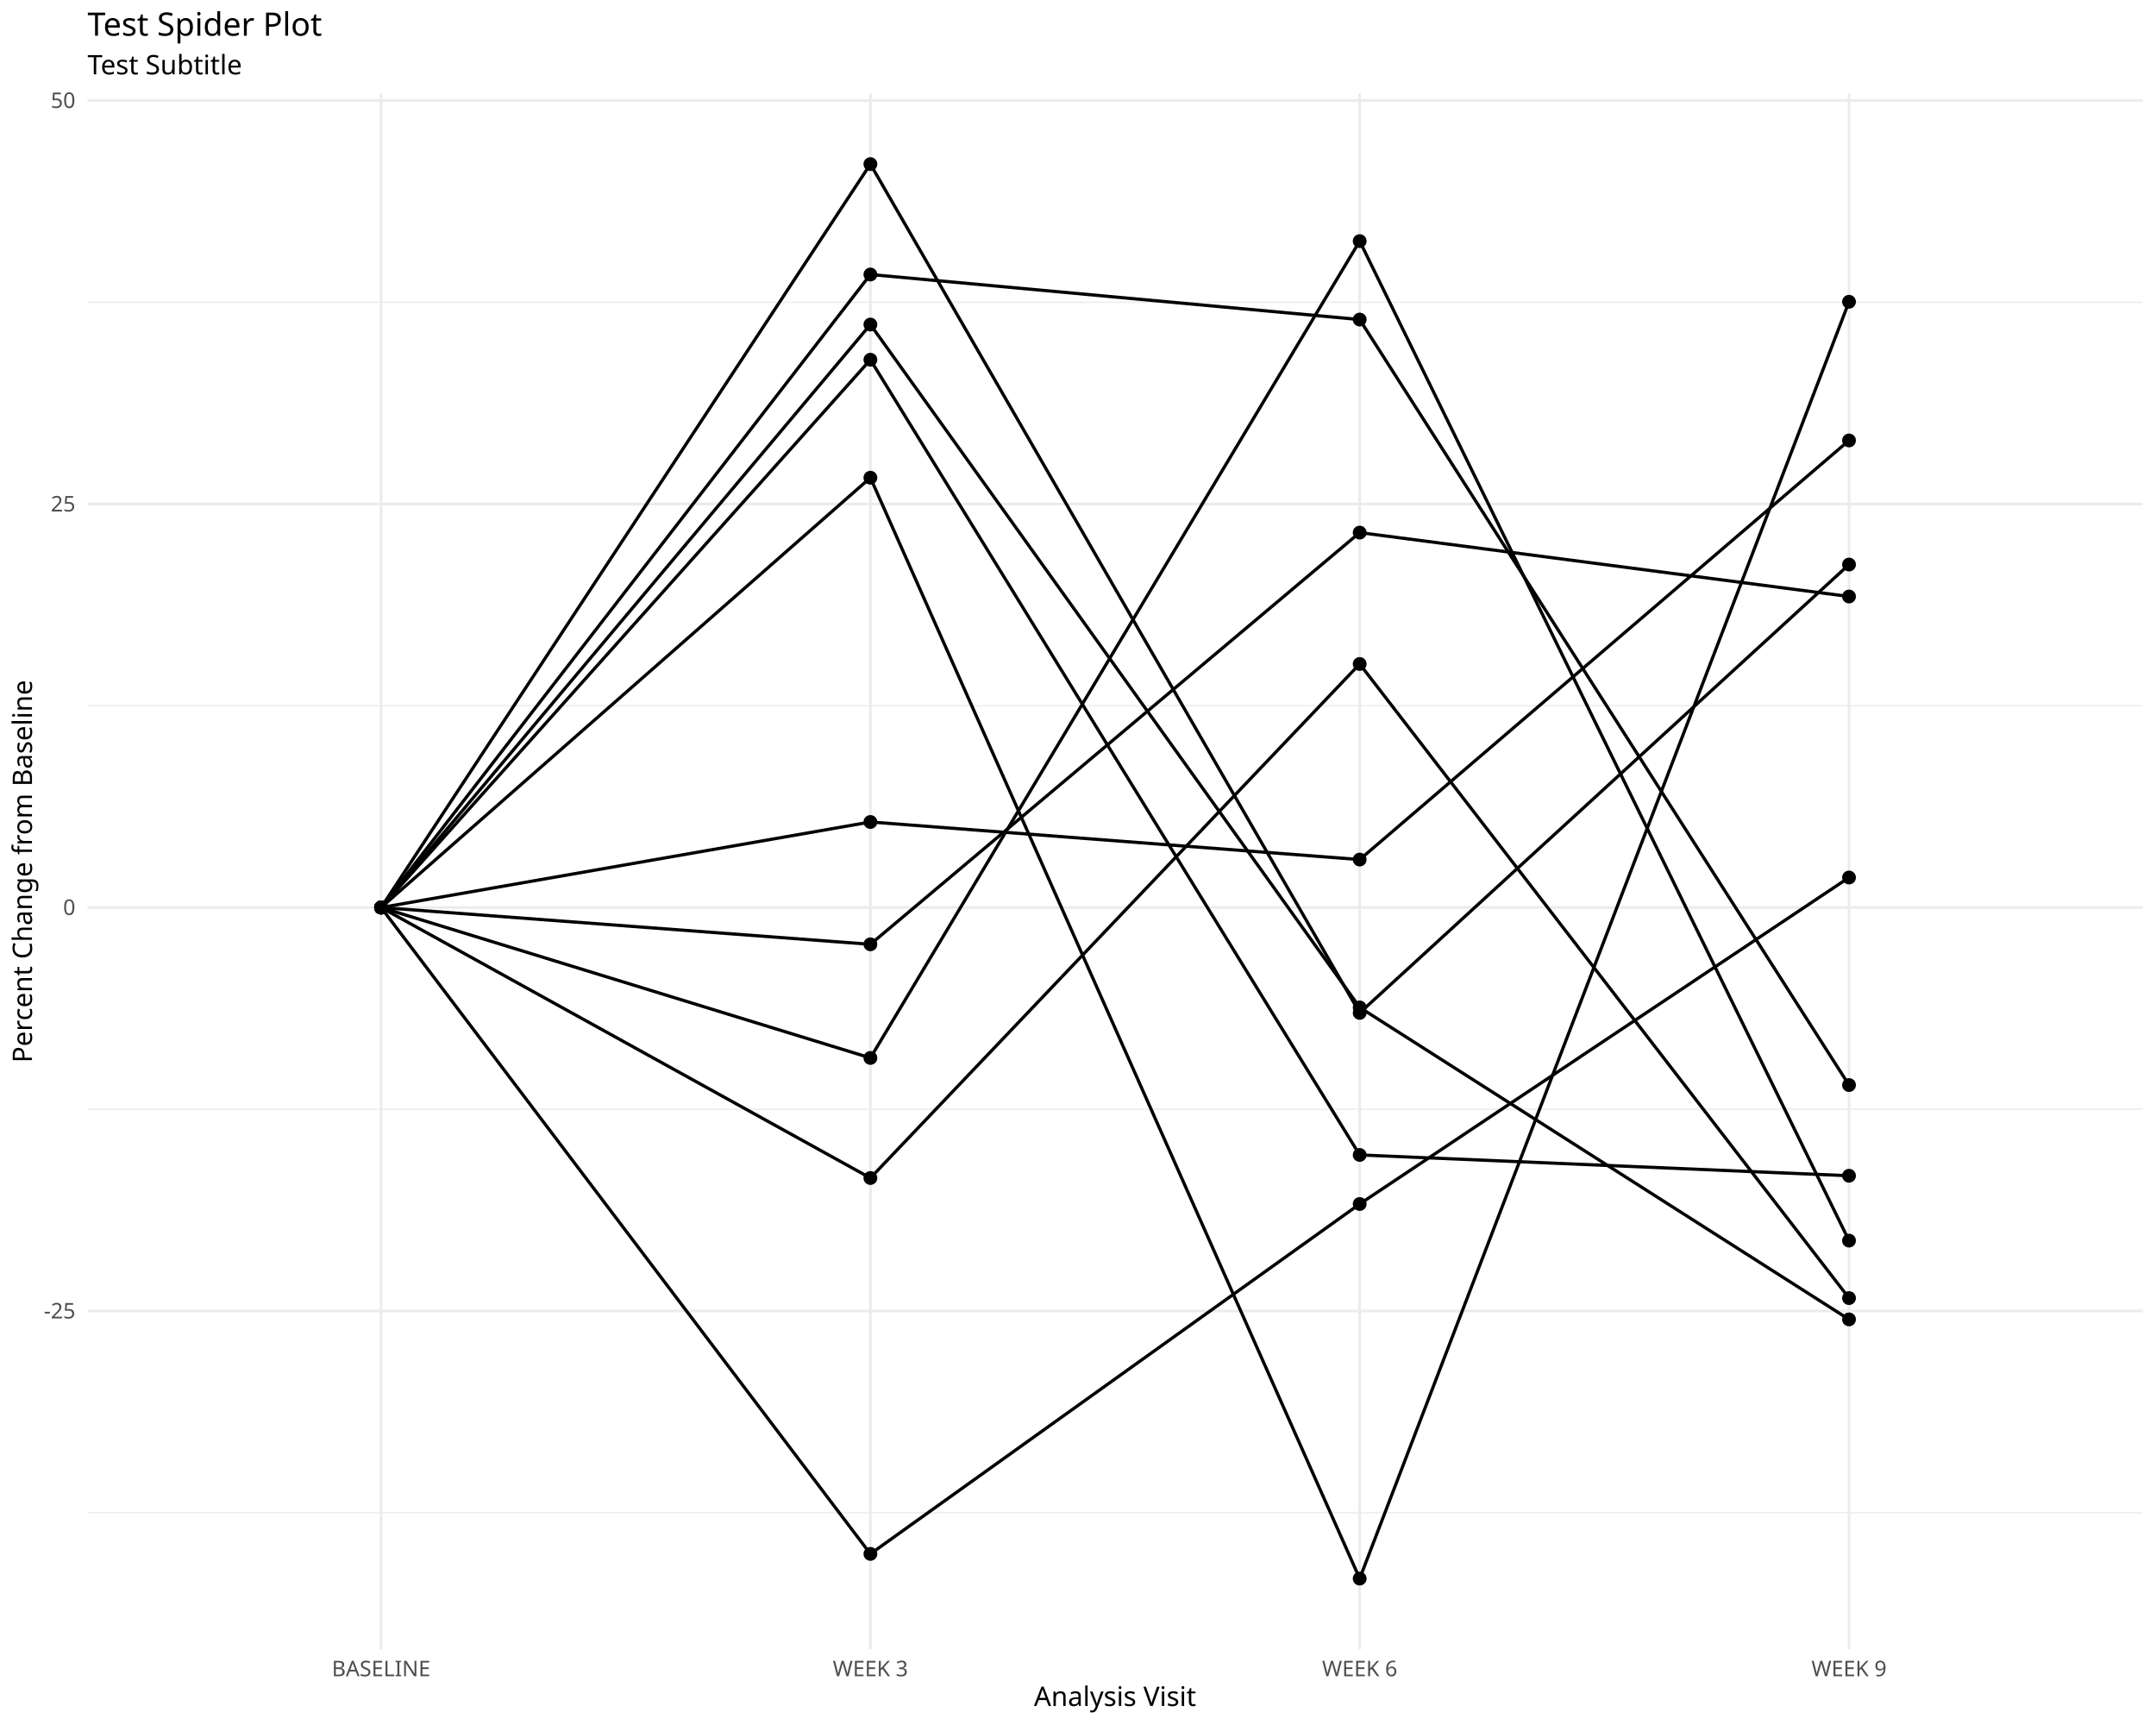
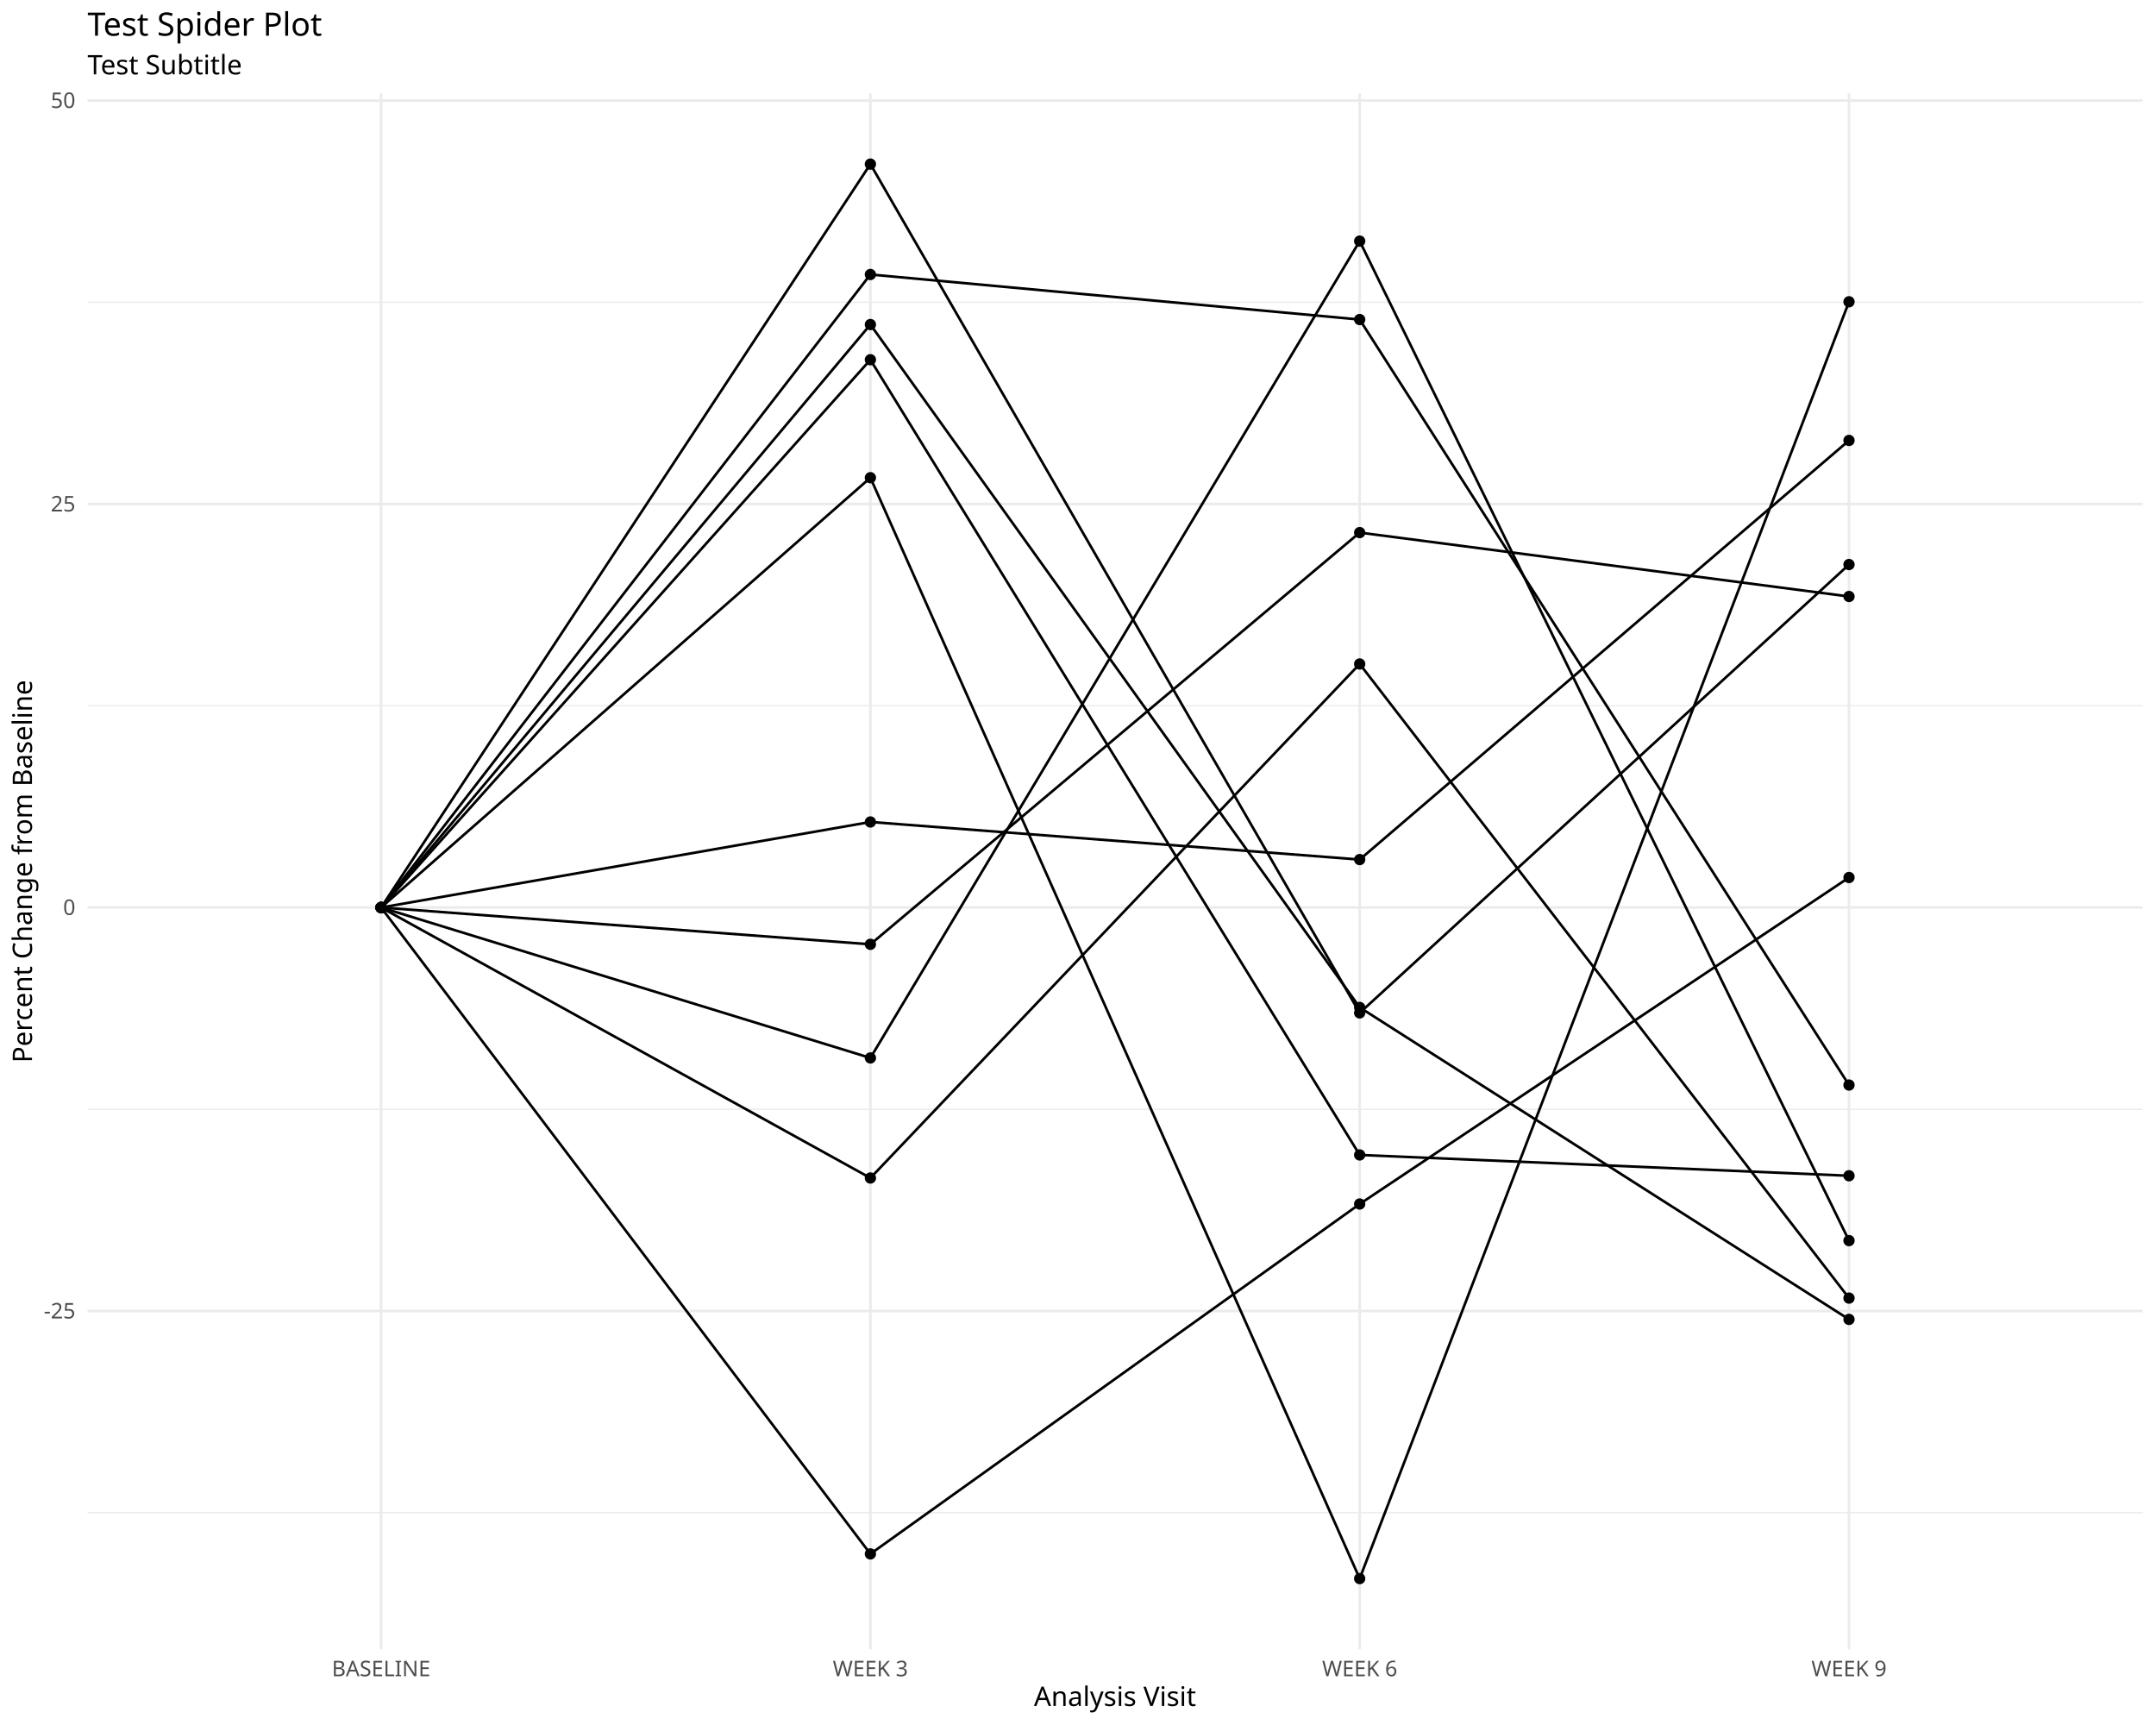
<svg xmlns="http://www.w3.org/2000/svg" class="svglite" data-engine-version="2.0" width="720.00pt" height="576.00pt" viewBox="0 0 720.00 576.00">
  <defs>
    <style type="text/css">
    .svglite line, .svglite polyline, .svglite polygon, .svglite path, .svglite rect, .svglite circle {
      fill: none;
      stroke: #000000;
      stroke-linecap: round;
      stroke-linejoin: round;
      stroke-miterlimit: 10.00;
    }
  </style>
  </defs>
  <rect width="100%" height="100%" style="stroke: none; fill: #FFFFFF;" />
  <defs>
    <clipPath id="cpMC4wMHw3MjAuMDB8MC4wMHw1NzYuMDA=">
      <rect x="0.00" y="0.00" width="720.00" height="576.00" />
    </clipPath>
  </defs>
  <g clip-path="url(#cpMC4wMHw3MjAuMDB8MC4wMHw1NzYuMDA=)">
- </g>
+     <rect x="0.00" y="0.00" width="720.00" height="576.00" style="stroke-width: 0.87; stroke: none; fill: #FFFFFF;" />
+   </g>
  <defs>
    <clipPath id="cpMjkuMjN8NzE1LjUyfDMxLjE5fDU1MC43Mw==">
      <rect x="29.23" y="31.19" width="686.29" height="519.54" />
    </clipPath>
  </defs>
  <g clip-path="url(#cpMjkuMjN8NzE1LjUyfDMxLjE5fDU1MC43Mw==)">
    <polyline points="29.23,505.12 715.52,505.12 " style="stroke-width: 0.44; stroke: #EBEBEB; stroke-linecap: butt;" />
    <polyline points="29.23,370.39 715.52,370.39 " style="stroke-width: 0.44; stroke: #EBEBEB; stroke-linecap: butt;" />
    <polyline points="29.23,235.66 715.52,235.66 " style="stroke-width: 0.44; stroke: #EBEBEB; stroke-linecap: butt;" />
    <polyline points="29.23,100.93 715.52,100.93 " style="stroke-width: 0.44; stroke: #EBEBEB; stroke-linecap: butt;" />
    <polyline points="29.23,437.76 715.52,437.76 " style="stroke-width: 0.87; stroke: #EBEBEB; stroke-linecap: butt;" />
    <polyline points="29.23,303.03 715.52,303.03 " style="stroke-width: 0.87; stroke: #EBEBEB; stroke-linecap: butt;" />
    <polyline points="29.23,168.30 715.52,168.30 " style="stroke-width: 0.87; stroke: #EBEBEB; stroke-linecap: butt;" />
    <polyline points="29.23,33.57 715.52,33.57 " style="stroke-width: 0.87; stroke: #EBEBEB; stroke-linecap: butt;" />
    <polyline points="127.27,550.73 127.27,31.19 " style="stroke-width: 0.87; stroke: #EBEBEB; stroke-linecap: butt;" />
    <polyline points="290.67,550.73 290.67,31.19 " style="stroke-width: 0.87; stroke: #EBEBEB; stroke-linecap: butt;" />
    <polyline points="454.07,550.73 454.07,31.19 " style="stroke-width: 0.87; stroke: #EBEBEB; stroke-linecap: butt;" />
    <polyline points="617.48,550.73 617.48,31.19 " style="stroke-width: 0.87; stroke: #EBEBEB; stroke-linecap: butt;" />
-     <circle cx="127.27" cy="303.03" r="1.95" style="stroke-width: 0.71; fill: #000000;" />
-     <circle cx="290.67" cy="274.47" r="1.95" style="stroke-width: 0.71; fill: #000000;" />
-     <circle cx="454.07" cy="287.02" r="1.95" style="stroke-width: 0.71; fill: #000000;" />
-     <circle cx="617.48" cy="147.07" r="1.95" style="stroke-width: 0.71; fill: #000000;" />
-     <circle cx="127.27" cy="303.03" r="1.95" style="stroke-width: 0.71; fill: #000000;" />
-     <circle cx="290.67" cy="315.32" r="1.95" style="stroke-width: 0.71; fill: #000000;" />
-     <circle cx="454.07" cy="177.84" r="1.95" style="stroke-width: 0.71; fill: #000000;" />
-     <circle cx="617.48" cy="199.18" r="1.95" style="stroke-width: 0.71; fill: #000000;" />
-     <circle cx="127.27" cy="303.03" r="1.95" style="stroke-width: 0.71; fill: #000000;" />
-     <circle cx="290.67" cy="108.37" r="1.95" style="stroke-width: 0.71; fill: #000000;" />
-     <circle cx="454.07" cy="336.39" r="1.95" style="stroke-width: 0.71; fill: #000000;" />
-     <circle cx="617.48" cy="440.56" r="1.95" style="stroke-width: 0.71; fill: #000000;" />
-     <circle cx="127.27" cy="303.03" r="1.95" style="stroke-width: 0.71; fill: #000000;" />
-     <circle cx="290.67" cy="518.87" r="1.95" style="stroke-width: 0.71; fill: #000000;" />
-     <circle cx="454.07" cy="402.03" r="1.95" style="stroke-width: 0.71; fill: #000000;" />
-     <circle cx="617.48" cy="293.01" r="1.95" style="stroke-width: 0.71; fill: #000000;" />
-     <circle cx="127.27" cy="303.03" r="1.95" style="stroke-width: 0.71; fill: #000000;" />
-     <circle cx="290.67" cy="353.26" r="1.95" style="stroke-width: 0.71; fill: #000000;" />
-     <circle cx="454.07" cy="80.51" r="1.95" style="stroke-width: 0.71; fill: #000000;" />
-     <circle cx="617.48" cy="414.26" r="1.95" style="stroke-width: 0.71; fill: #000000;" />
-     <circle cx="127.27" cy="303.03" r="1.95" style="stroke-width: 0.71; fill: #000000;" />
-     <circle cx="290.67" cy="393.35" r="1.95" style="stroke-width: 0.71; fill: #000000;" />
-     <circle cx="454.07" cy="221.71" r="1.95" style="stroke-width: 0.71; fill: #000000;" />
-     <circle cx="617.48" cy="433.45" r="1.95" style="stroke-width: 0.71; fill: #000000;" />
-     <circle cx="127.27" cy="303.03" r="1.95" style="stroke-width: 0.71; fill: #000000;" />
-     <circle cx="290.67" cy="159.51" r="1.95" style="stroke-width: 0.71; fill: #000000;" />
-     <circle cx="454.07" cy="527.11" r="1.95" style="stroke-width: 0.71; fill: #000000;" />
-     <circle cx="617.48" cy="100.77" r="1.95" style="stroke-width: 0.71; fill: #000000;" />
-     <circle cx="127.27" cy="303.03" r="1.95" style="stroke-width: 0.71; fill: #000000;" />
-     <circle cx="290.67" cy="120.12" r="1.95" style="stroke-width: 0.71; fill: #000000;" />
-     <circle cx="454.07" cy="385.65" r="1.95" style="stroke-width: 0.71; fill: #000000;" />
-     <circle cx="617.48" cy="392.60" r="1.95" style="stroke-width: 0.71; fill: #000000;" />
-     <circle cx="127.27" cy="303.03" r="1.95" style="stroke-width: 0.71; fill: #000000;" />
-     <circle cx="290.67" cy="91.66" r="1.95" style="stroke-width: 0.71; fill: #000000;" />
-     <circle cx="454.07" cy="106.70" r="1.95" style="stroke-width: 0.71; fill: #000000;" />
-     <circle cx="617.48" cy="362.31" r="1.95" style="stroke-width: 0.71; fill: #000000;" />
-     <circle cx="127.27" cy="303.03" r="1.95" style="stroke-width: 0.71; fill: #000000;" />
-     <circle cx="290.67" cy="54.80" r="1.95" style="stroke-width: 0.71; fill: #000000;" />
-     <circle cx="454.07" cy="338.22" r="1.95" style="stroke-width: 0.71; fill: #000000;" />
-     <circle cx="617.48" cy="188.51" r="1.95" style="stroke-width: 0.71; fill: #000000;" />
-     <polyline points="127.27,303.03 290.67,274.47 454.07,287.02 617.48,147.07 " style="stroke-width: 1.07; stroke-linecap: butt;" />
-     <polyline points="127.27,303.03 290.67,315.32 454.07,177.84 617.48,199.18 " style="stroke-width: 1.07; stroke-linecap: butt;" />
-     <polyline points="127.27,303.03 290.67,108.37 454.07,336.39 617.48,440.56 " style="stroke-width: 1.07; stroke-linecap: butt;" />
-     <polyline points="127.27,303.03 290.67,518.87 454.07,402.03 617.48,293.01 " style="stroke-width: 1.07; stroke-linecap: butt;" />
-     <polyline points="127.27,303.03 290.67,353.26 454.07,80.51 617.48,414.26 " style="stroke-width: 1.07; stroke-linecap: butt;" />
-     <polyline points="127.27,303.03 290.67,393.35 454.07,221.71 617.48,433.45 " style="stroke-width: 1.07; stroke-linecap: butt;" />
-     <polyline points="127.27,303.03 290.67,159.51 454.07,527.11 617.48,100.77 " style="stroke-width: 1.07; stroke-linecap: butt;" />
-     <polyline points="127.27,303.03 290.67,120.12 454.07,385.65 617.48,392.60 " style="stroke-width: 1.07; stroke-linecap: butt;" />
-     <polyline points="127.27,303.03 290.67,91.66 454.07,106.70 617.48,362.31 " style="stroke-width: 1.07; stroke-linecap: butt;" />
-     <polyline points="127.27,303.03 290.67,54.80 454.07,338.22 617.48,188.51 " style="stroke-width: 1.07; stroke-linecap: butt;" />
+     <circle cx="127.27" cy="303.03" r="1.60" style="stroke-width: 0.58; fill: #000000;" />
+     <circle cx="290.67" cy="274.47" r="1.60" style="stroke-width: 0.58; fill: #000000;" />
+     <circle cx="454.07" cy="287.02" r="1.60" style="stroke-width: 0.58; fill: #000000;" />
+     <circle cx="617.48" cy="147.07" r="1.60" style="stroke-width: 0.58; fill: #000000;" />
+     <circle cx="127.27" cy="303.03" r="1.60" style="stroke-width: 0.58; fill: #000000;" />
+     <circle cx="290.67" cy="315.32" r="1.60" style="stroke-width: 0.58; fill: #000000;" />
+     <circle cx="454.07" cy="177.84" r="1.60" style="stroke-width: 0.58; fill: #000000;" />
+     <circle cx="617.48" cy="199.18" r="1.60" style="stroke-width: 0.58; fill: #000000;" />
+     <circle cx="127.27" cy="303.03" r="1.60" style="stroke-width: 0.58; fill: #000000;" />
+     <circle cx="290.67" cy="108.37" r="1.60" style="stroke-width: 0.58; fill: #000000;" />
+     <circle cx="454.07" cy="336.39" r="1.60" style="stroke-width: 0.58; fill: #000000;" />
+     <circle cx="617.48" cy="440.56" r="1.60" style="stroke-width: 0.58; fill: #000000;" />
+     <circle cx="127.27" cy="303.03" r="1.60" style="stroke-width: 0.58; fill: #000000;" />
+     <circle cx="290.67" cy="518.87" r="1.60" style="stroke-width: 0.58; fill: #000000;" />
+     <circle cx="454.07" cy="402.03" r="1.60" style="stroke-width: 0.58; fill: #000000;" />
+     <circle cx="617.48" cy="293.01" r="1.60" style="stroke-width: 0.58; fill: #000000;" />
+     <circle cx="127.27" cy="303.03" r="1.60" style="stroke-width: 0.58; fill: #000000;" />
+     <circle cx="290.67" cy="353.26" r="1.60" style="stroke-width: 0.58; fill: #000000;" />
+     <circle cx="454.07" cy="80.51" r="1.60" style="stroke-width: 0.58; fill: #000000;" />
+     <circle cx="617.48" cy="414.26" r="1.60" style="stroke-width: 0.58; fill: #000000;" />
+     <circle cx="127.27" cy="303.03" r="1.60" style="stroke-width: 0.58; fill: #000000;" />
+     <circle cx="290.67" cy="393.35" r="1.60" style="stroke-width: 0.58; fill: #000000;" />
+     <circle cx="454.07" cy="221.71" r="1.60" style="stroke-width: 0.58; fill: #000000;" />
+     <circle cx="617.48" cy="433.45" r="1.60" style="stroke-width: 0.58; fill: #000000;" />
+     <circle cx="127.27" cy="303.03" r="1.60" style="stroke-width: 0.58; fill: #000000;" />
+     <circle cx="290.67" cy="159.51" r="1.60" style="stroke-width: 0.58; fill: #000000;" />
+     <circle cx="454.07" cy="527.11" r="1.60" style="stroke-width: 0.58; fill: #000000;" />
+     <circle cx="617.48" cy="100.77" r="1.60" style="stroke-width: 0.58; fill: #000000;" />
+     <circle cx="127.27" cy="303.03" r="1.60" style="stroke-width: 0.58; fill: #000000;" />
+     <circle cx="290.67" cy="120.12" r="1.60" style="stroke-width: 0.58; fill: #000000;" />
+     <circle cx="454.07" cy="385.65" r="1.60" style="stroke-width: 0.58; fill: #000000;" />
+     <circle cx="617.48" cy="392.60" r="1.60" style="stroke-width: 0.58; fill: #000000;" />
+     <circle cx="127.27" cy="303.03" r="1.60" style="stroke-width: 0.58; fill: #000000;" />
+     <circle cx="290.67" cy="91.66" r="1.60" style="stroke-width: 0.58; fill: #000000;" />
+     <circle cx="454.07" cy="106.70" r="1.60" style="stroke-width: 0.58; fill: #000000;" />
+     <circle cx="617.48" cy="362.31" r="1.60" style="stroke-width: 0.58; fill: #000000;" />
+     <circle cx="127.27" cy="303.03" r="1.60" style="stroke-width: 0.58; fill: #000000;" />
+     <circle cx="290.67" cy="54.80" r="1.60" style="stroke-width: 0.58; fill: #000000;" />
+     <circle cx="454.07" cy="338.22" r="1.60" style="stroke-width: 0.58; fill: #000000;" />
+     <circle cx="617.48" cy="188.51" r="1.60" style="stroke-width: 0.58; fill: #000000;" />
+     <polyline points="127.27,303.03 290.67,274.47 454.07,287.02 617.48,147.07 " style="stroke-width: 0.87; stroke-linecap: butt;" />
+     <polyline points="127.27,303.03 290.67,315.32 454.07,177.84 617.48,199.18 " style="stroke-width: 0.87; stroke-linecap: butt;" />
+     <polyline points="127.27,303.03 290.67,108.37 454.07,336.39 617.48,440.56 " style="stroke-width: 0.87; stroke-linecap: butt;" />
+     <polyline points="127.27,303.03 290.67,518.87 454.07,402.03 617.48,293.01 " style="stroke-width: 0.87; stroke-linecap: butt;" />
+     <polyline points="127.27,303.03 290.67,353.26 454.07,80.51 617.48,414.26 " style="stroke-width: 0.87; stroke-linecap: butt;" />
+     <polyline points="127.27,303.03 290.67,393.35 454.07,221.71 617.48,433.45 " style="stroke-width: 0.87; stroke-linecap: butt;" />
+     <polyline points="127.27,303.03 290.67,159.51 454.07,527.11 617.48,100.77 " style="stroke-width: 0.87; stroke-linecap: butt;" />
+     <polyline points="127.27,303.03 290.67,120.12 454.07,385.65 617.48,392.60 " style="stroke-width: 0.87; stroke-linecap: butt;" />
+     <polyline points="127.27,303.03 290.67,91.66 454.07,106.70 617.48,362.31 " style="stroke-width: 0.87; stroke-linecap: butt;" />
+     <polyline points="127.27,303.03 290.67,54.80 454.07,338.22 617.48,188.51 " style="stroke-width: 0.87; stroke-linecap: butt;" />
  </g>
  <g clip-path="url(#cpMC4wMHw3MjAuMDB8MC4wMHw1NzYuMDA=)">
    <text x="25.19" y="440.24" text-anchor="end" style="font-size: 7.20px; fill: #4D4D4D; font-family: sans;" textLength="10.41px" lengthAdjust="spacingAndGlyphs">-25</text>
    <text x="25.19" y="305.51" text-anchor="end" style="font-size: 7.20px; fill: #4D4D4D; font-family: sans;" textLength="4.00px" lengthAdjust="spacingAndGlyphs">0</text>
    <text x="25.19" y="170.78" text-anchor="end" style="font-size: 7.20px; fill: #4D4D4D; font-family: sans;" textLength="8.01px" lengthAdjust="spacingAndGlyphs">25</text>
    <text x="25.19" y="36.05" text-anchor="end" style="font-size: 7.20px; fill: #4D4D4D; font-family: sans;" textLength="8.01px" lengthAdjust="spacingAndGlyphs">50</text>
    <text x="127.27" y="559.72" text-anchor="middle" style="font-size: 7.20px; fill: #4D4D4D; font-family: sans;" textLength="35.23px" lengthAdjust="spacingAndGlyphs">BASELINE</text>
    <text x="290.67" y="559.72" text-anchor="middle" style="font-size: 7.20px; fill: #4D4D4D; font-family: sans;" textLength="27.21px" lengthAdjust="spacingAndGlyphs">WEEK 3</text>
    <text x="454.07" y="559.72" text-anchor="middle" style="font-size: 7.20px; fill: #4D4D4D; font-family: sans;" textLength="27.21px" lengthAdjust="spacingAndGlyphs">WEEK 6</text>
    <text x="617.48" y="559.72" text-anchor="middle" style="font-size: 7.20px; fill: #4D4D4D; font-family: sans;" textLength="27.21px" lengthAdjust="spacingAndGlyphs">WEEK 9</text>
    <text x="372.37" y="569.65" text-anchor="middle" style="font-size: 9.00px; font-family: sans;" textLength="53.03px" lengthAdjust="spacingAndGlyphs">Analysis Visit</text>
    <text transform="translate(10.68,290.96) rotate(-90)" text-anchor="middle" style="font-size: 9.00px; font-family: sans;" textLength="122.59px" lengthAdjust="spacingAndGlyphs">Percent Change from Baseline</text>
    <text x="29.23" y="24.83" style="font-size: 9.00px; font-family: sans;" textLength="50.03px" lengthAdjust="spacingAndGlyphs">Test Subtitle</text>
    <text x="29.23" y="11.92" style="font-size: 10.80px; font-family: sans;" textLength="76.84px" lengthAdjust="spacingAndGlyphs">Test Spider Plot</text>
  </g>
</svg>
